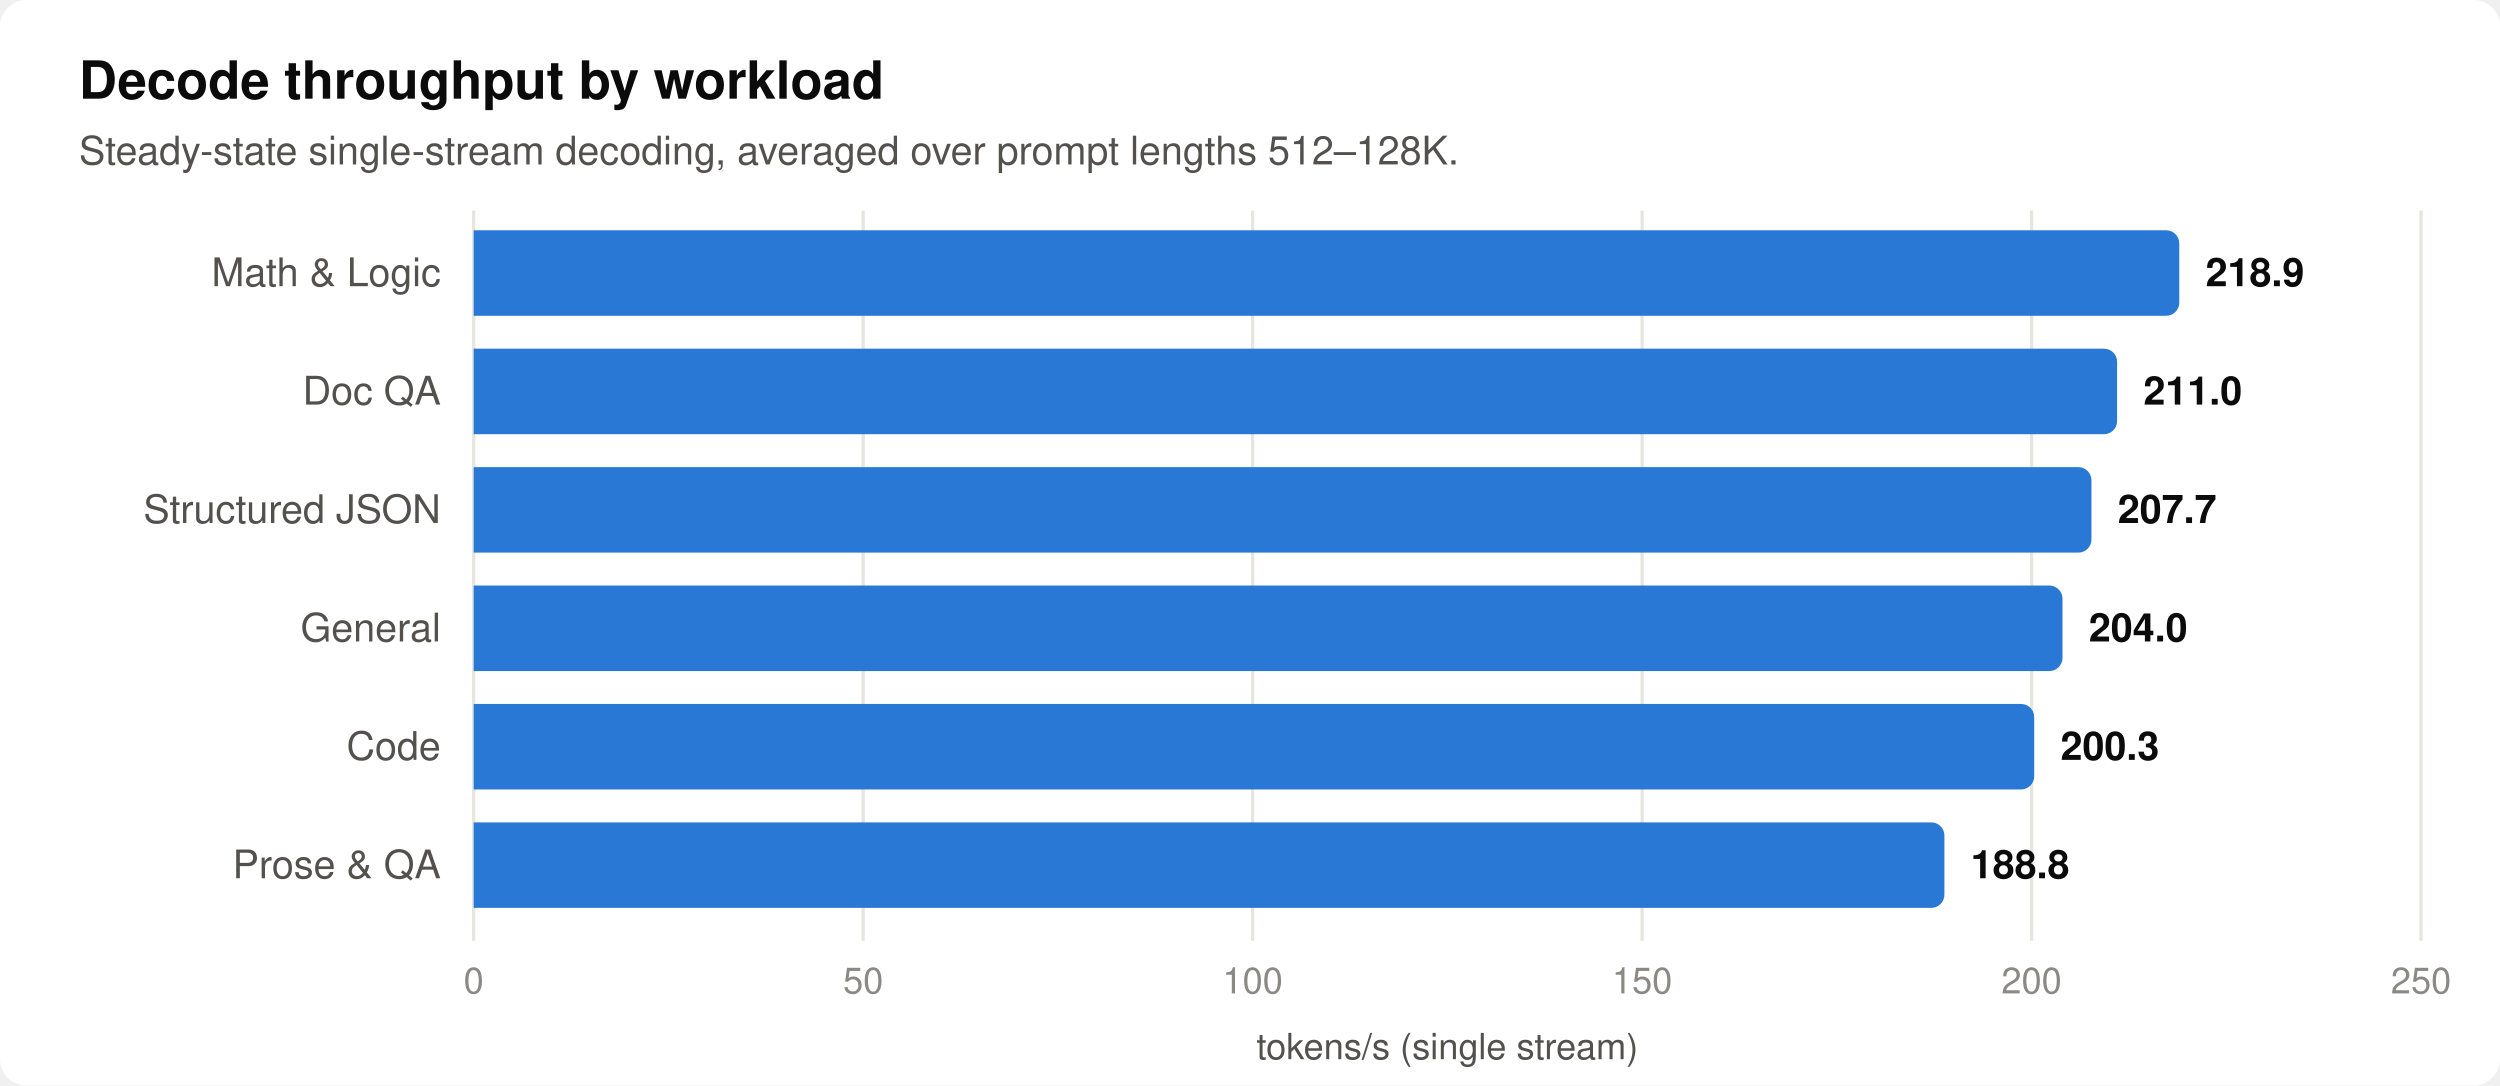
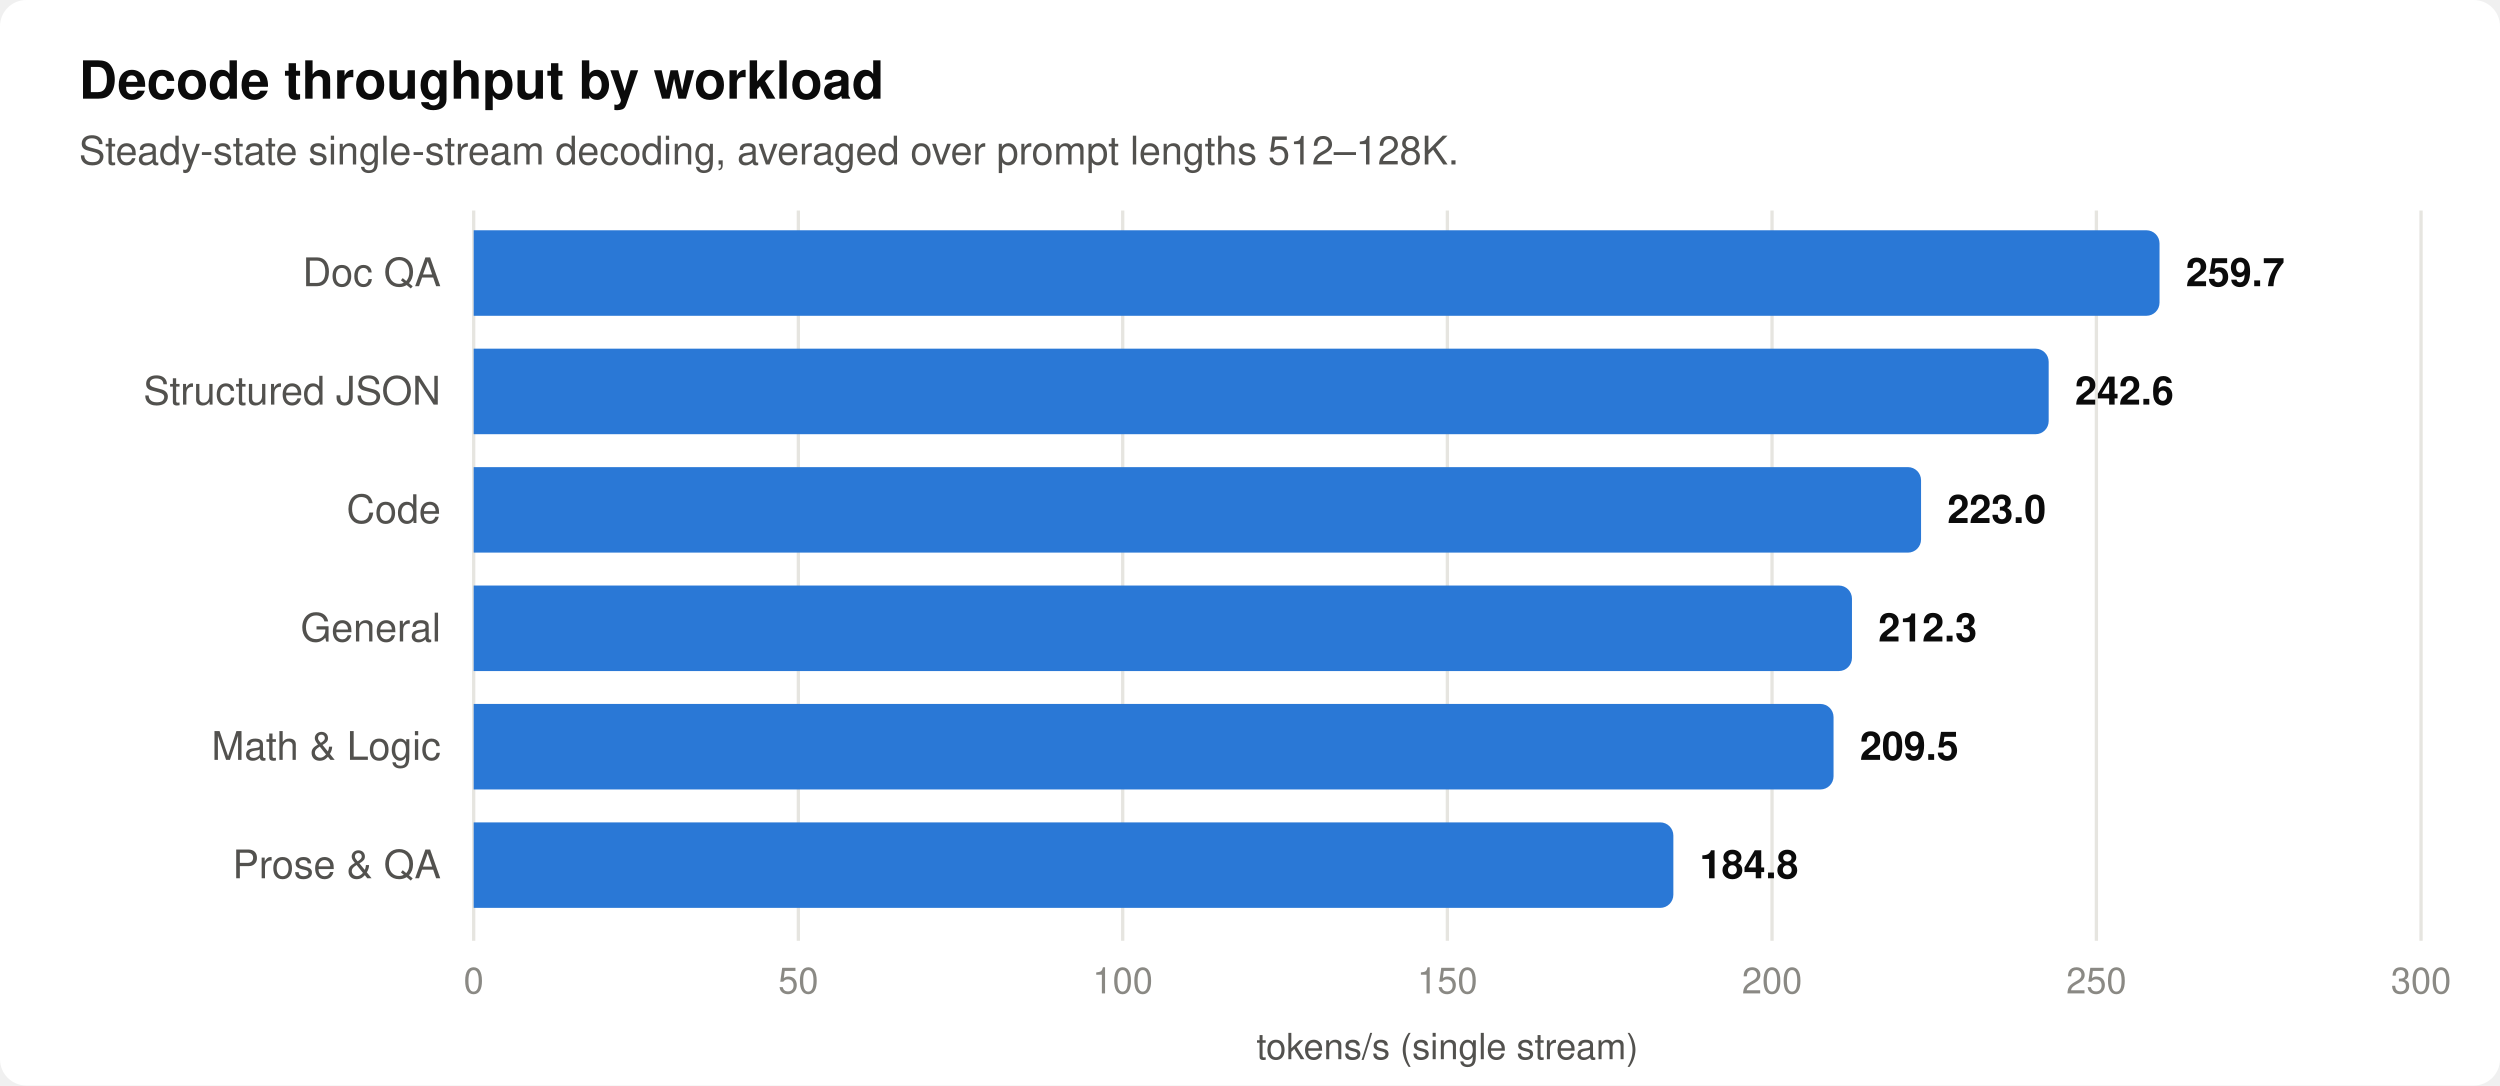
<svg xmlns="http://www.w3.org/2000/svg" viewBox="0 0 760 330" width="760" height="330" font-family="-apple-system,BlinkMacSystemFont,'Segoe UI',Helvetica,Arial,sans-serif">
  <rect width="760" height="330" rx="8" fill="#ffffff" />
  <text x="24" y="30" font-size="16" font-weight="600" fill="#0b0b0b">Decode throughput by workload</text>
  <text x="24" y="50" font-size="12" fill="#52514e">Steady-state single-stream decoding, averaged over prompt lengths 512–128K.</text>
  <line x1="144.0" x2="144.0" y1="64" y2="286" stroke="#e6e5e0" />
  <text x="144.0" y="302" font-size="11" text-anchor="middle" fill="#8a8984">0</text>
-   <line x1="262.4" x2="262.4" y1="64" y2="286" stroke="#e6e5e0" />
-   <text x="262.4" y="302" font-size="11" text-anchor="middle" fill="#8a8984">50</text>
-   <line x1="380.8" x2="380.8" y1="64" y2="286" stroke="#e6e5e0" />
-   <text x="380.8" y="302" font-size="11" text-anchor="middle" fill="#8a8984">100</text>
-   <line x1="499.2" x2="499.2" y1="64" y2="286" stroke="#e6e5e0" />
-   <text x="499.2" y="302" font-size="11" text-anchor="middle" fill="#8a8984">150</text>
-   <line x1="617.6" x2="617.6" y1="64" y2="286" stroke="#e6e5e0" />
-   <text x="617.6" y="302" font-size="11" text-anchor="middle" fill="#8a8984">200</text>
+   <line x1="242.7" x2="242.7" y1="64" y2="286" stroke="#e6e5e0" />
+   <text x="242.7" y="302" font-size="11" text-anchor="middle" fill="#8a8984">50</text>
+   <line x1="341.3" x2="341.3" y1="64" y2="286" stroke="#e6e5e0" />
+   <text x="341.3" y="302" font-size="11" text-anchor="middle" fill="#8a8984">100</text>
+   <line x1="440.0" x2="440.0" y1="64" y2="286" stroke="#e6e5e0" />
+   <text x="440.0" y="302" font-size="11" text-anchor="middle" fill="#8a8984">150</text>
+   <line x1="538.7" x2="538.7" y1="64" y2="286" stroke="#e6e5e0" />
+   <text x="538.7" y="302" font-size="11" text-anchor="middle" fill="#8a8984">200</text>
+   <line x1="637.3" x2="637.3" y1="64" y2="286" stroke="#e6e5e0" />
+   <text x="637.3" y="302" font-size="11" text-anchor="middle" fill="#8a8984">250</text>
  <line x1="736.0" x2="736.0" y1="64" y2="286" stroke="#e6e5e0" />
-   <text x="736.0" y="302" font-size="11" text-anchor="middle" fill="#8a8984">250</text>
-   <text x="134" y="87.0" font-size="12" text-anchor="end" fill="#52514e">Math &amp; Logic</text>
-   <path d="M144,70 H658.5 a4,4 0 0 1 4,4 V92 a4,4 0 0 1 -4,4 H144 Z" fill="#2a78d6" />
-   <text x="670.5" y="87.0" font-size="12" font-weight="600" fill="#0b0b0b">218.9</text>
-   <text x="134" y="123.0" font-size="12" text-anchor="end" fill="#52514e">Doc QA</text>
-   <path d="M144,106 H639.6 a4,4 0 0 1 4,4 V128 a4,4 0 0 1 -4,4 H144 Z" fill="#2a78d6" />
-   <text x="651.6" y="123.0" font-size="12" font-weight="600" fill="#0b0b0b">211.0</text>
-   <text x="134" y="159.0" font-size="12" text-anchor="end" fill="#52514e">Structured JSON</text>
-   <path d="M144,142 H631.8 a4,4 0 0 1 4,4 V164 a4,4 0 0 1 -4,4 H144 Z" fill="#2a78d6" />
-   <text x="643.8" y="159.0" font-size="12" font-weight="600" fill="#0b0b0b">207.7</text>
+   <text x="736.0" y="302" font-size="11" text-anchor="middle" fill="#8a8984">300</text>
+   <text x="134" y="87.0" font-size="12" text-anchor="end" fill="#52514e">Doc QA</text>
+   <path d="M144,70 H652.5 a4,4 0 0 1 4,4 V92 a4,4 0 0 1 -4,4 H144 Z" fill="#2a78d6" />
+   <text x="664.5" y="87.0" font-size="12" font-weight="600" fill="#0b0b0b">259.7</text>
+   <text x="134" y="123.0" font-size="12" text-anchor="end" fill="#52514e">Structured JSON</text>
+   <path d="M144,106 H618.8 a4,4 0 0 1 4,4 V128 a4,4 0 0 1 -4,4 H144 Z" fill="#2a78d6" />
+   <text x="630.8" y="123.0" font-size="12" font-weight="600" fill="#0b0b0b">242.6</text>
+   <text x="134" y="159.0" font-size="12" text-anchor="end" fill="#52514e">Code</text>
+   <path d="M144,142 H580.0 a4,4 0 0 1 4,4 V164 a4,4 0 0 1 -4,4 H144 Z" fill="#2a78d6" />
+   <text x="592.0" y="159.0" font-size="12" font-weight="600" fill="#0b0b0b">223.0</text>
  <text x="134" y="195.0" font-size="12" text-anchor="end" fill="#52514e">General</text>
-   <path d="M144,178 H623.0 a4,4 0 0 1 4,4 V200 a4,4 0 0 1 -4,4 H144 Z" fill="#2a78d6" />
-   <text x="635.0" y="195.0" font-size="12" font-weight="600" fill="#0b0b0b">204.0</text>
-   <text x="134" y="231.0" font-size="12" text-anchor="end" fill="#52514e">Code</text>
-   <path d="M144,214 H614.4 a4,4 0 0 1 4,4 V236 a4,4 0 0 1 -4,4 H144 Z" fill="#2a78d6" />
-   <text x="626.4" y="231.0" font-size="12" font-weight="600" fill="#0b0b0b">200.3</text>
+   <path d="M144,178 H559.0 a4,4 0 0 1 4,4 V200 a4,4 0 0 1 -4,4 H144 Z" fill="#2a78d6" />
+   <text x="571.0" y="195.0" font-size="12" font-weight="600" fill="#0b0b0b">212.3</text>
+   <text x="134" y="231.0" font-size="12" text-anchor="end" fill="#52514e">Math &amp; Logic</text>
+   <path d="M144,214 H553.4 a4,4 0 0 1 4,4 V236 a4,4 0 0 1 -4,4 H144 Z" fill="#2a78d6" />
+   <text x="565.4" y="231.0" font-size="12" font-weight="600" fill="#0b0b0b">209.5</text>
  <text x="134" y="267.0" font-size="12" text-anchor="end" fill="#52514e">Prose &amp; QA</text>
-   <path d="M144,250 H587.1 a4,4 0 0 1 4,4 V272 a4,4 0 0 1 -4,4 H144 Z" fill="#2a78d6" />
-   <text x="599.1" y="267.0" font-size="12" font-weight="600" fill="#0b0b0b">188.8</text>
+   <path d="M144,250 H504.7 a4,4 0 0 1 4,4 V272 a4,4 0 0 1 -4,4 H144 Z" fill="#2a78d6" />
+   <text x="516.7" y="267.0" font-size="12" font-weight="600" fill="#0b0b0b">184.8</text>
  <text x="440.0" y="322" font-size="11" text-anchor="middle" fill="#52514e">tokens/s (single stream)</text>
</svg>
